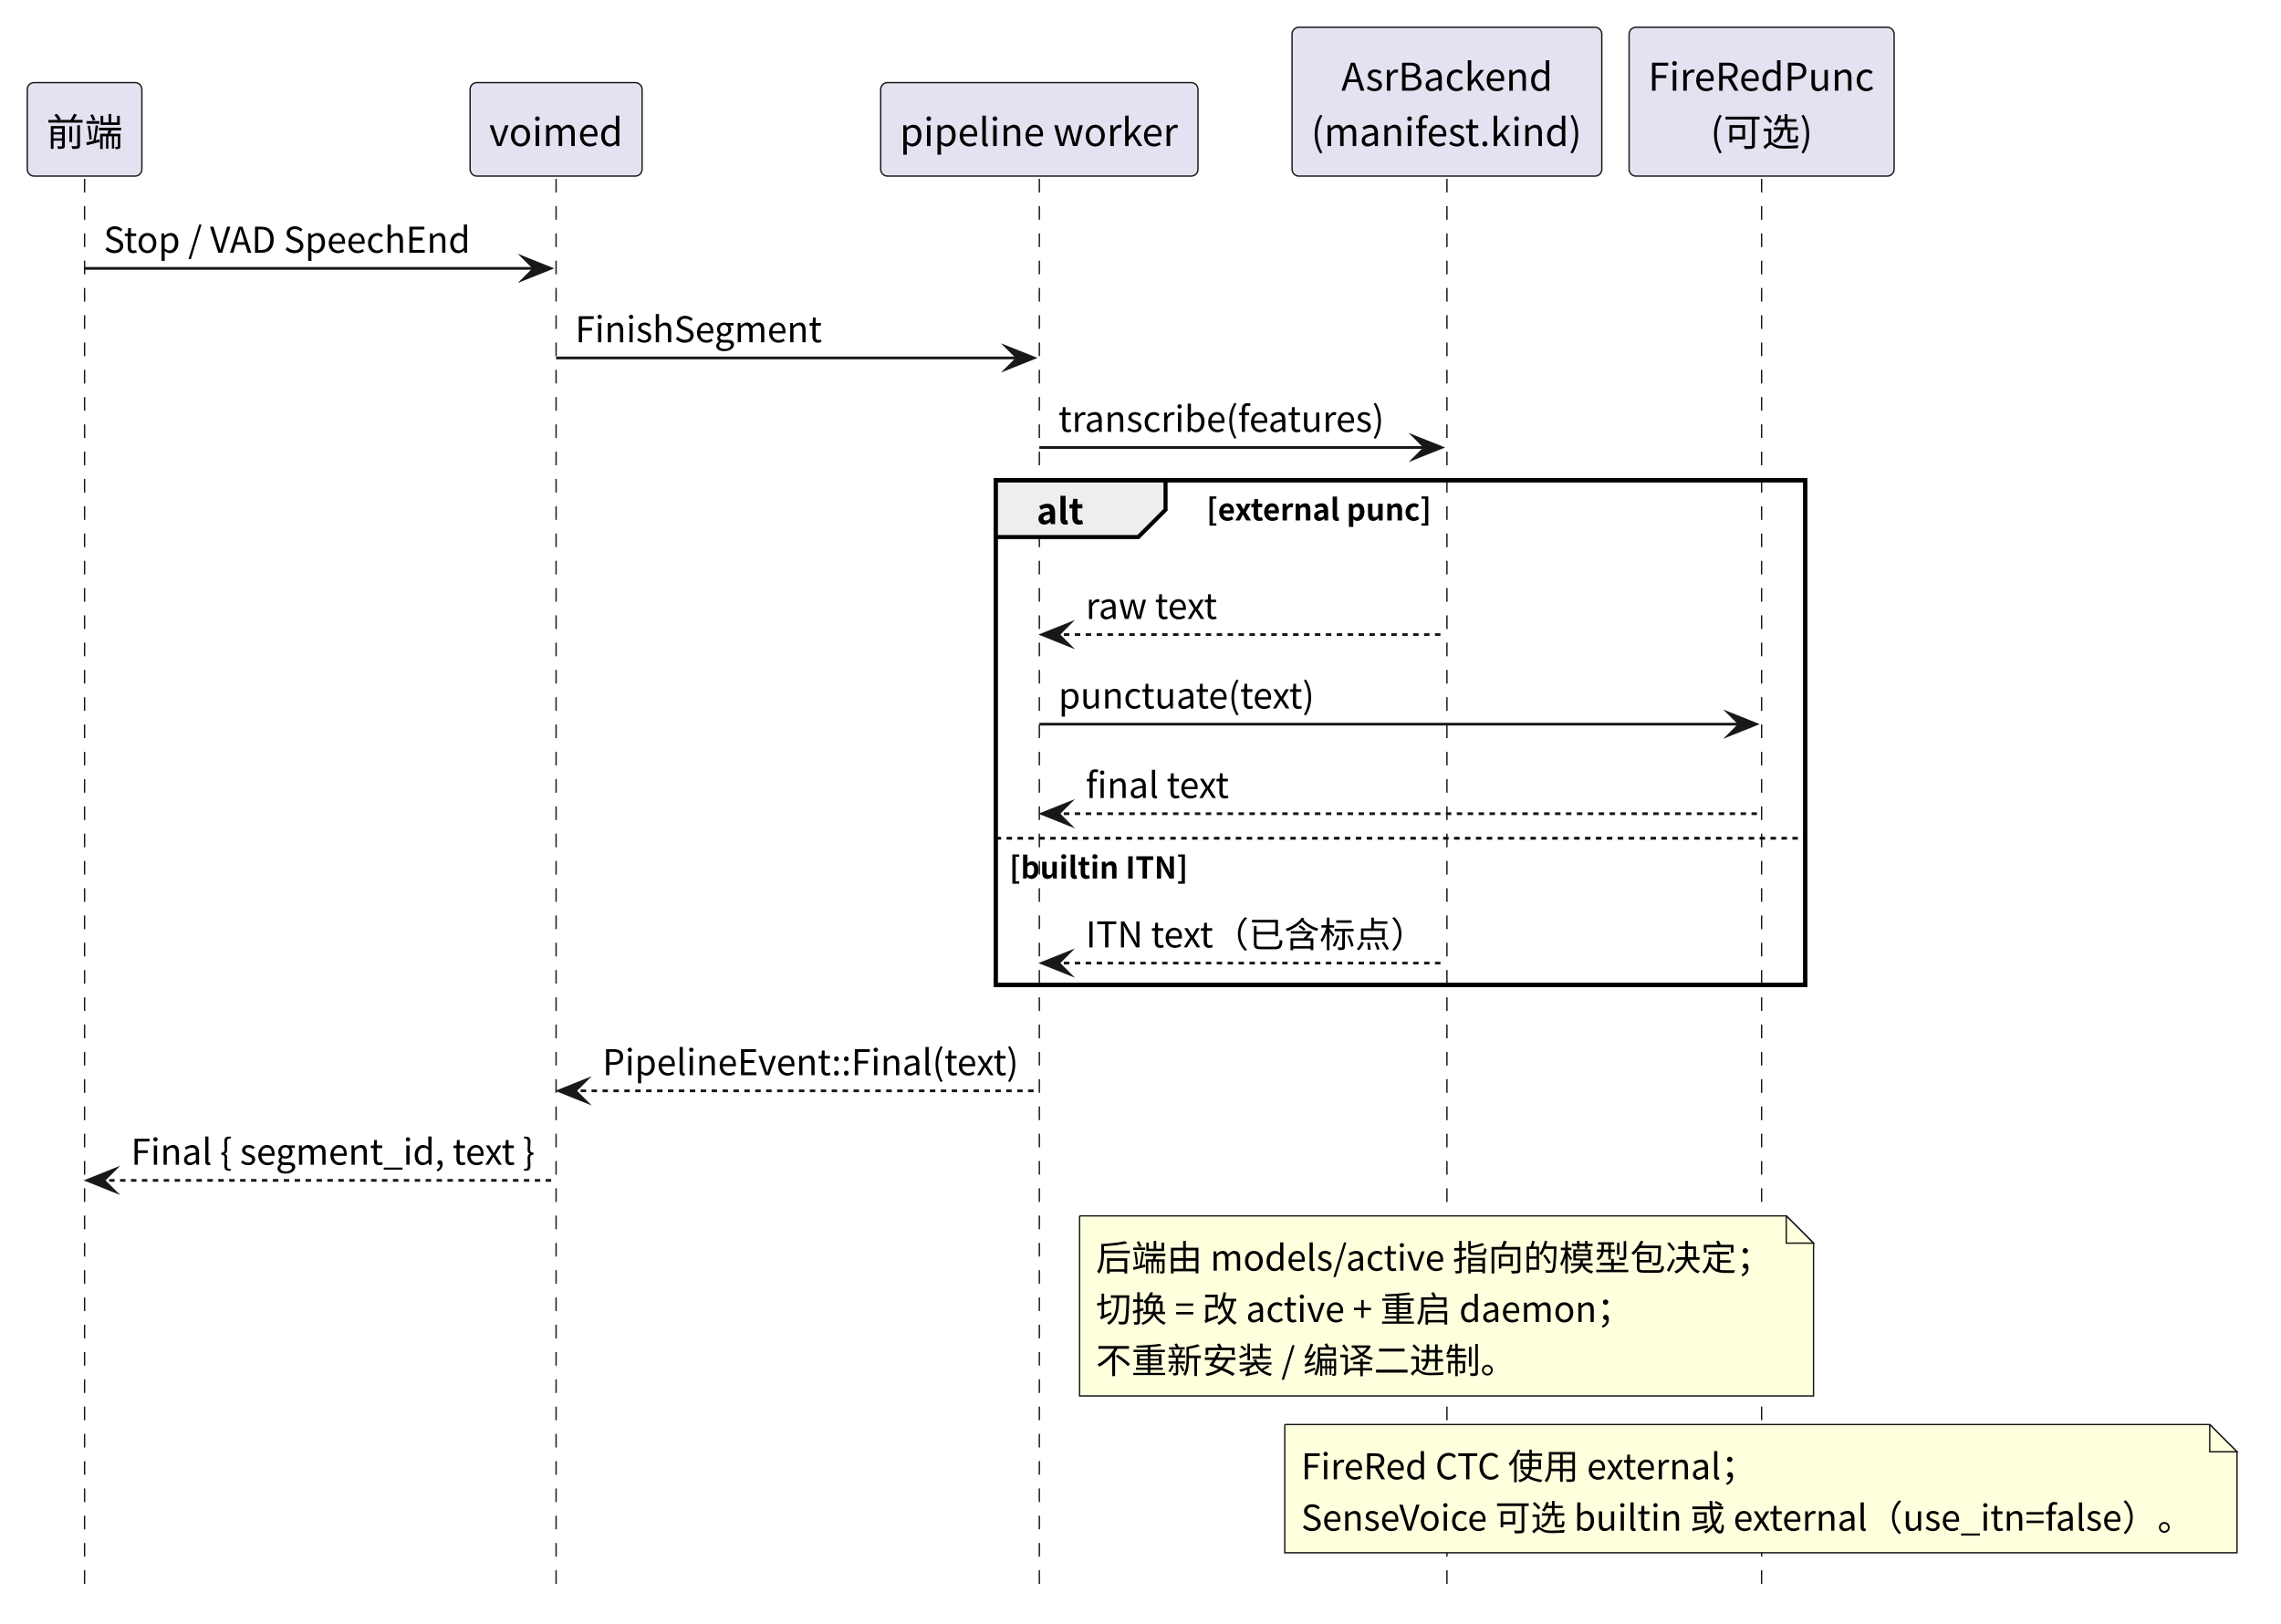
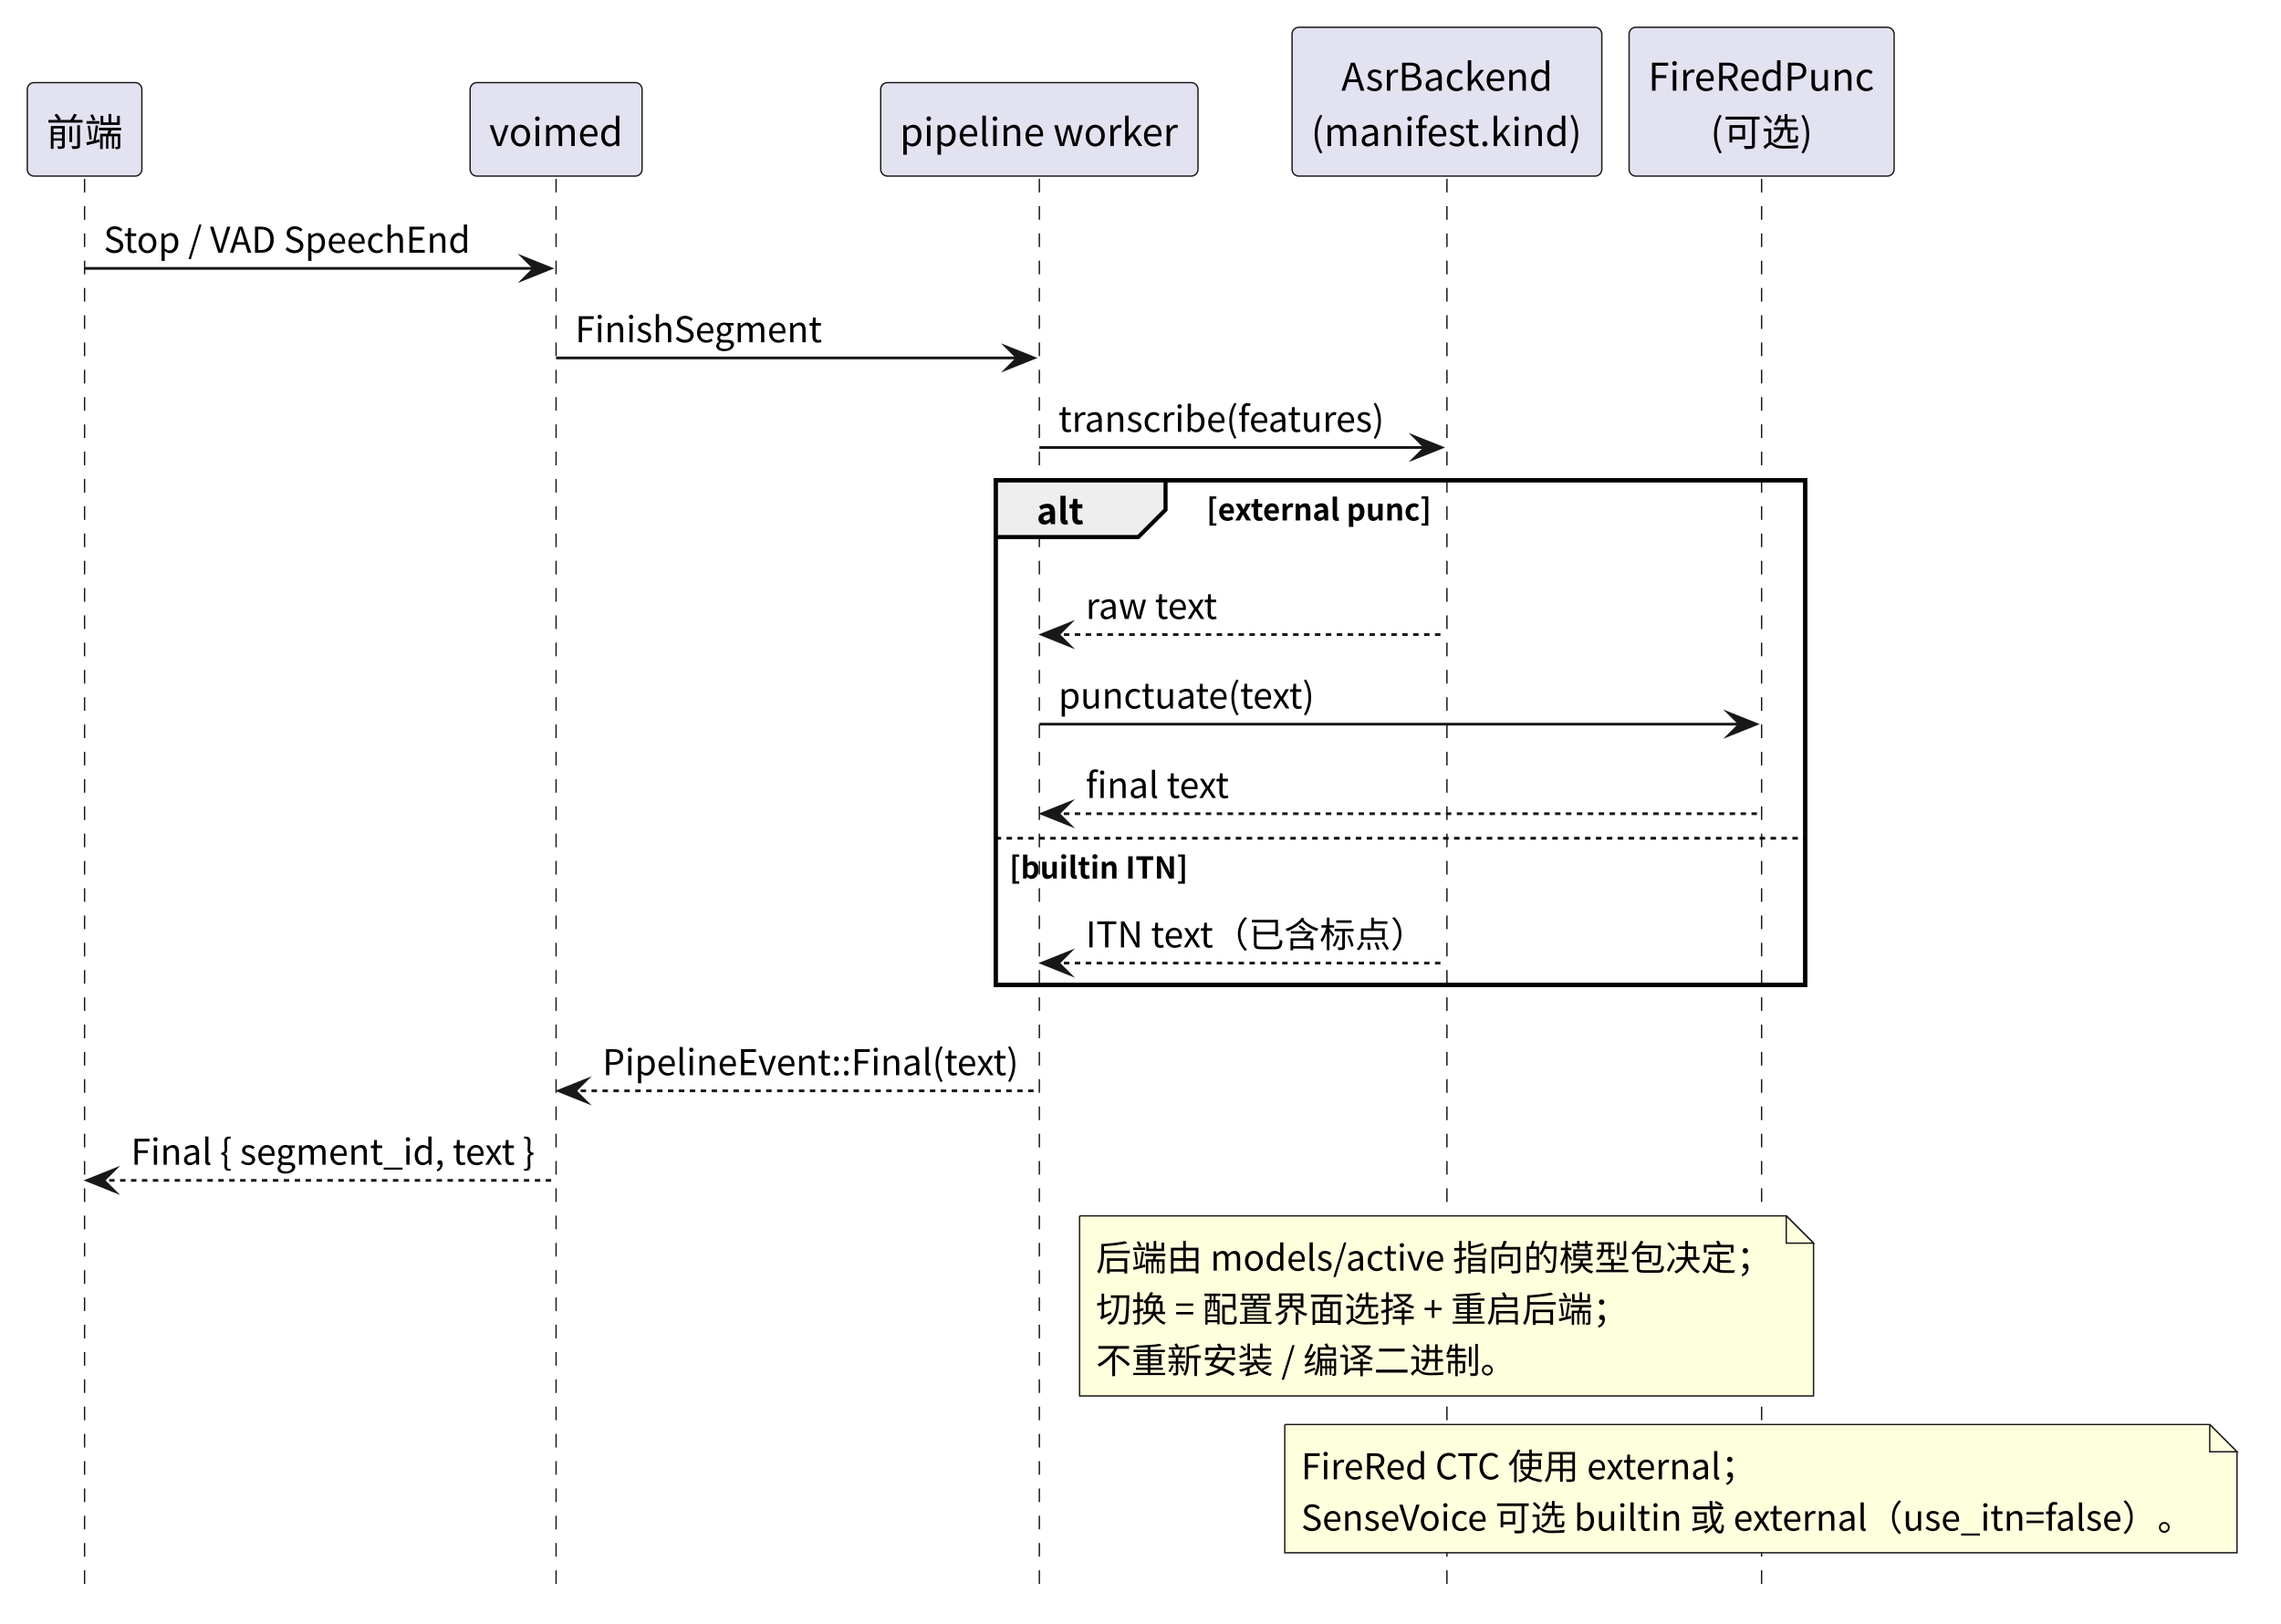
<svg xmlns="http://www.w3.org/2000/svg" version="1.1" data-diagram-type="SEQUENCE" style="width:836px;height:595px;background:#FFFFFF;" width="836px" height="595px" viewBox="0 0 836 595" zoomAndPan="magnify" preserveAspectRatio="none" contentStyleType="text/css">
  <defs />
  <g font-family="sans-serif" lengthAdjust="spacing">
    <rect x="364.925" y="176.016" width="296.714" height="184.976" fill="none" style="stroke:#000;stroke-width:1.5;" />
    <g>
      <rect x="27.5" y="65.544" width="8" height="519.216" fill="#000" fill-opacity="0" />
      <line x1="31" y1="65.544" x2="31" y2="584.76" style="stroke:#181818;stroke-width:0.5;stroke-dasharray:5,5;" />
    </g>
    <g>
      <rect x="200.311" y="65.544" width="8" height="519.216" fill="#000" fill-opacity="0" />
      <line x1="203.811" y1="65.544" x2="203.811" y2="584.76" style="stroke:#181818;stroke-width:0.5;stroke-dasharray:5,5;" />
    </g>
    <g>
      <rect x="377.425" y="65.544" width="8" height="519.216" fill="#000" fill-opacity="0" />
      <line x1="380.925" y1="65.544" x2="380.925" y2="584.76" style="stroke:#181818;stroke-width:0.5;stroke-dasharray:5,5;" />
    </g>
    <g>
      <rect x="526.81" y="65.544" width="8" height="519.216" fill="#000" fill-opacity="0" />
      <line x1="530.31" y1="65.544" x2="530.31" y2="584.76" style="stroke:#181818;stroke-width:0.5;stroke-dasharray:5,5;" />
    </g>
    <g>
      <rect x="642.139" y="65.544" width="8" height="519.216" fill="#000" fill-opacity="0" />
      <line x1="645.639" y1="65.544" x2="645.639" y2="584.76" style="stroke:#181818;stroke-width:0.5;stroke-dasharray:5,5;" />
    </g>
    <rect x="10" y="30.272" width="42" height="34.272" fill="#E2E2F0" style="stroke:#181818;stroke-width:0.5;" rx="2.5" ry="2.5" />
    <text x="17" y="53.512" fill="#000" font-size="14" textLength="28" font-family="'Noto Sans CJK SC'">前端</text>
    <rect x="172.297" y="30.272" width="63.028" height="34.272" fill="#E2E2F0" style="stroke:#181818;stroke-width:0.5;" rx="2.5" ry="2.5" />
    <text x="179.297" y="53.512" fill="#000" font-size="14" textLength="49.028" font-family="'Noto Sans CJK SC'">voimed</text>
    <rect x="322.783" y="30.272" width="116.284" height="34.272" fill="#E2E2F0" style="stroke:#181818;stroke-width:0.5;" rx="2.5" ry="2.5" />
    <text x="329.783" y="53.512" fill="#000" font-size="14" textLength="102.284" font-family="'Noto Sans CJK SC'">pipeline worker</text>
    <rect x="473.547" y="10" width="113.526" height="54.544" fill="#E2E2F0" style="stroke:#181818;stroke-width:0.5;" rx="2.5" ry="2.5" />
    <text x="491.6" y="33.24" fill="#000" font-size="14" textLength="77.42" font-family="'Noto Sans CJK SC'">AsrBackend</text>
    <text x="480.547" y="53.512" fill="#000" font-size="14" textLength="99.526" font-family="'Noto Sans CJK SC'">(manifest.kind)</text>
    <rect x="597.073" y="10" width="97.132" height="54.544" fill="#E2E2F0" style="stroke:#181818;stroke-width:0.5;" rx="2.5" ry="2.5" />
    <text x="604.073" y="33.24" fill="#000" font-size="14" textLength="83.132" font-family="'Noto Sans CJK SC'">FireRedPunc</text>
    <text x="626.907" y="53.512" fill="#000" font-size="14" textLength="37.464" font-family="'Noto Sans CJK SC'">(可选)</text>
    <polygon points="191.811,94.368,201.811,98.368,191.811,102.368,195.811,98.368" fill="#181818" style="stroke:#181818;stroke-width:1;stroke-linejoin:miter;stroke-miterlimit:10;" />
    <line x1="31" y1="98.368" x2="197.811" y2="98.368" style="stroke:#181818;stroke-width:1;" />
    <text x="38" y="92.624" fill="#000" font-size="13" textLength="135.122" font-family="'Noto Sans CJK SC'">Stop / VAD SpeechEnd</text>
    <polygon points="368.925,127.192,378.925,131.192,368.925,135.192,372.925,131.192" fill="#181818" style="stroke:#181818;stroke-width:1;stroke-linejoin:miter;stroke-miterlimit:10;" />
    <line x1="203.811" y1="131.192" x2="374.925" y2="131.192" style="stroke:#181818;stroke-width:1;" />
    <text x="210.811" y="125.448" fill="#000" font-size="13" textLength="90.584" font-family="'Noto Sans CJK SC'">FinishSegment</text>
    <polygon points="518.31,160.016,528.31,164.016,518.31,168.016,522.31,164.016" fill="#181818" style="stroke:#181818;stroke-width:1;stroke-linejoin:miter;stroke-miterlimit:10;" />
    <line x1="380.925" y1="164.016" x2="524.31" y2="164.016" style="stroke:#181818;stroke-width:1;" />
    <text x="387.925" y="158.272" fill="#000" font-size="13" textLength="120.419" font-family="'Noto Sans CJK SC'">transcribe(features)</text>
    <path d="M364.925,176.016 L427.176,176.016 L427.176,186.84 L417.176,196.84 L364.925,196.84 L364.925,176.016" style="stroke:#000;stroke-width:1.5;" fill="#EEE" />
    <rect x="364.925" y="176.016" width="296.714" height="184.976" fill="none" style="stroke:#000;stroke-width:1.5;" />
    <text x="379.925" y="192.096" fill="#000" font-size="13" textLength="17.251" font-weight="700" font-family="'Noto Sans CJK SC'">alt</text>
    <text x="442.176" y="190.776" fill="#000" font-size="11" textLength="83.159" font-weight="700" font-family="'Noto Sans CJK SC'">[external punc]</text>
    <polygon points="391.925,228.592,381.925,232.592,391.925,236.592,387.925,232.592" fill="#181818" style="stroke:#181818;stroke-width:1;stroke-linejoin:miter;stroke-miterlimit:10;" />
    <line x1="385.925" y1="232.592" x2="529.31" y2="232.592" style="stroke:#181818;stroke-width:1;stroke-dasharray:2,2;" />
    <text x="397.925" y="226.848" fill="#000" font-size="13" textLength="49.179" font-family="'Noto Sans CJK SC'">raw text</text>
    <polygon points="633.639,261.416,643.639,265.416,633.639,269.416,637.639,265.416" fill="#181818" style="stroke:#181818;stroke-width:1;stroke-linejoin:miter;stroke-miterlimit:10;" />
    <line x1="380.925" y1="265.416" x2="639.639" y2="265.416" style="stroke:#181818;stroke-width:1;" />
    <text x="387.925" y="259.672" fill="#000" font-size="13" textLength="94.991" font-family="'Noto Sans CJK SC'">punctuate(text)</text>
    <polygon points="391.925,294.24,381.925,298.24,391.925,302.24,387.925,298.24" fill="#181818" style="stroke:#181818;stroke-width:1;stroke-linejoin:miter;stroke-miterlimit:10;" />
    <line x1="385.925" y1="298.24" x2="644.639" y2="298.24" style="stroke:#181818;stroke-width:1;stroke-dasharray:2,2;" />
    <text x="397.925" y="292.496" fill="#000" font-size="13" textLength="53.131" font-family="'Noto Sans CJK SC'">final text</text>
    <line x1="364.925" y1="307.24" x2="661.639" y2="307.24" style="stroke:#000;stroke-width:1;stroke-dasharray:2,2;" />
    <text x="369.925" y="322" fill="#000" font-size="11" textLength="65.483" font-weight="700" font-family="'Noto Sans CJK SC'">[builtin ITN]</text>
    <polygon points="391.925,348.992,381.925,352.992,391.925,356.992,387.925,352.992" fill="#181818" style="stroke:#181818;stroke-width:1;stroke-linejoin:miter;stroke-miterlimit:10;" />
    <line x1="385.925" y1="352.992" x2="529.31" y2="352.992" style="stroke:#181818;stroke-width:1;stroke-dasharray:2,2;" />
    <text x="397.925" y="347.248" fill="#000" font-size="13" textLength="125.385" font-family="'Noto Sans CJK SC'">ITN text（已含标点）</text>
    <polygon points="214.811,395.816,204.811,399.816,214.811,403.816,210.811,399.816" fill="#181818" style="stroke:#181818;stroke-width:1;stroke-linejoin:miter;stroke-miterlimit:10;" />
    <line x1="208.811" y1="399.816" x2="379.925" y2="399.816" style="stroke:#181818;stroke-width:1;stroke-dasharray:2,2;" />
    <text x="220.811" y="394.072" fill="#000" font-size="13" textLength="153.114" font-family="'Noto Sans CJK SC'">PipelineEvent::Final(text)</text>
    <polygon points="42,428.64,32,432.64,42,436.64,38,432.64" fill="#181818" style="stroke:#181818;stroke-width:1;stroke-linejoin:miter;stroke-miterlimit:10;" />
    <line x1="36" y1="432.64" x2="202.811" y2="432.64" style="stroke:#181818;stroke-width:1;stroke-dasharray:2,2;" />
    <text x="48" y="426.896" fill="#000" font-size="13" textLength="148.811" font-family="'Noto Sans CJK SC'">Final { segment_id, text }</text>
    <path d="M395.673,445.64 L395.673,511.64 L664.673,511.64 L664.673,455.64 L654.673,445.64 L395.673,445.64" style="stroke:#181818;stroke-width:0.5;" fill="#FEFFDD" />
    <path d="M654.673,445.64 L654.673,455.64 L664.673,455.64 L654.673,445.64" style="stroke:#181818;stroke-width:0.5;" fill="#FEFFDD" />
    <text x="401.673" y="465.72" fill="#000" font-size="13" textLength="248.274" font-family="'Noto Sans CJK SC'">后端由 models/active 指向的模型包决定；</text>
-     <text x="401.673" y="484.544" fill="#000" font-size="13" textLength="196.729" font-family="'Noto Sans CJK SC'">切换 = 改 active + 重启 daemon；</text>
+     <text x="401.673" y="484.544" fill="#000" font-size="13" textLength="195.078" font-family="'Noto Sans CJK SC'">切换 = 配置界面选择 + 重启后端；</text>
    <text x="401.673" y="503.368" fill="#000" font-size="13" textLength="153.92" font-family="'Noto Sans CJK SC'">不重新安装 / 编译二进制。</text>
    <path d="M470.877,522.112 L470.877,569.112 L819.877,569.112 L819.877,532.112 L809.877,522.112 L470.877,522.112" style="stroke:#181818;stroke-width:0.5;" fill="#FEFFDD" />
    <path d="M809.877,522.112 L809.877,532.112 L819.877,532.112 L809.877,522.112" style="stroke:#181818;stroke-width:0.5;" fill="#FEFFDD" />
    <text x="476.877" y="542.192" fill="#000" font-size="13" textLength="168.389" font-family="'Noto Sans CJK SC'">FireRed CTC 使用 external；</text>
    <text x="476.877" y="561.016" fill="#000" font-size="13" textLength="328.523" font-family="'Noto Sans CJK SC'">SenseVoice 可选 builtin 或 external（use_itn=false）。</text>
  </g>
</svg>
